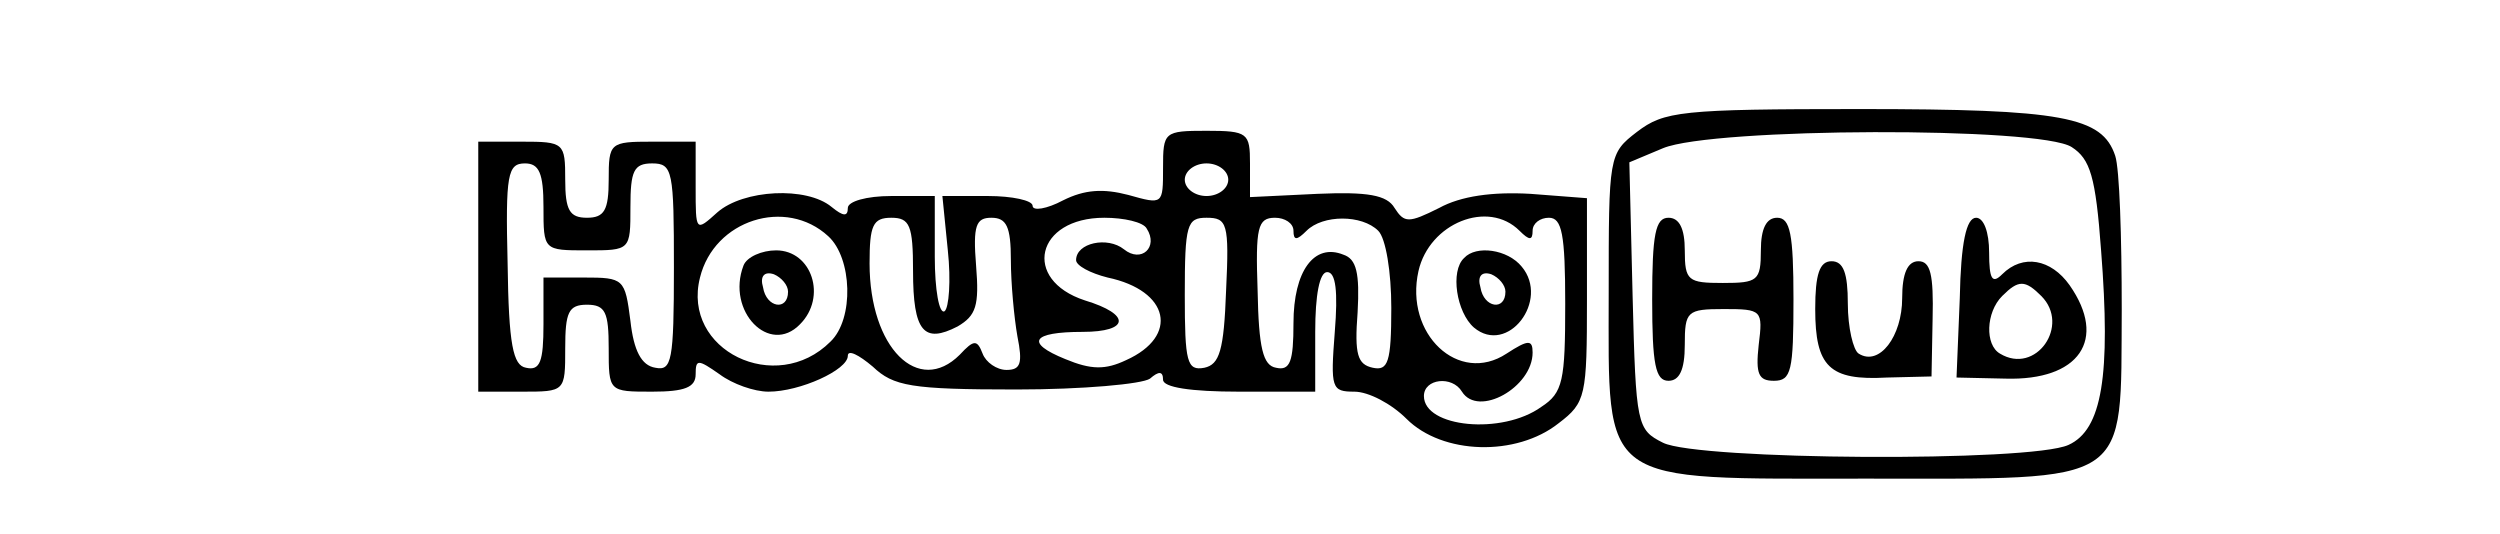
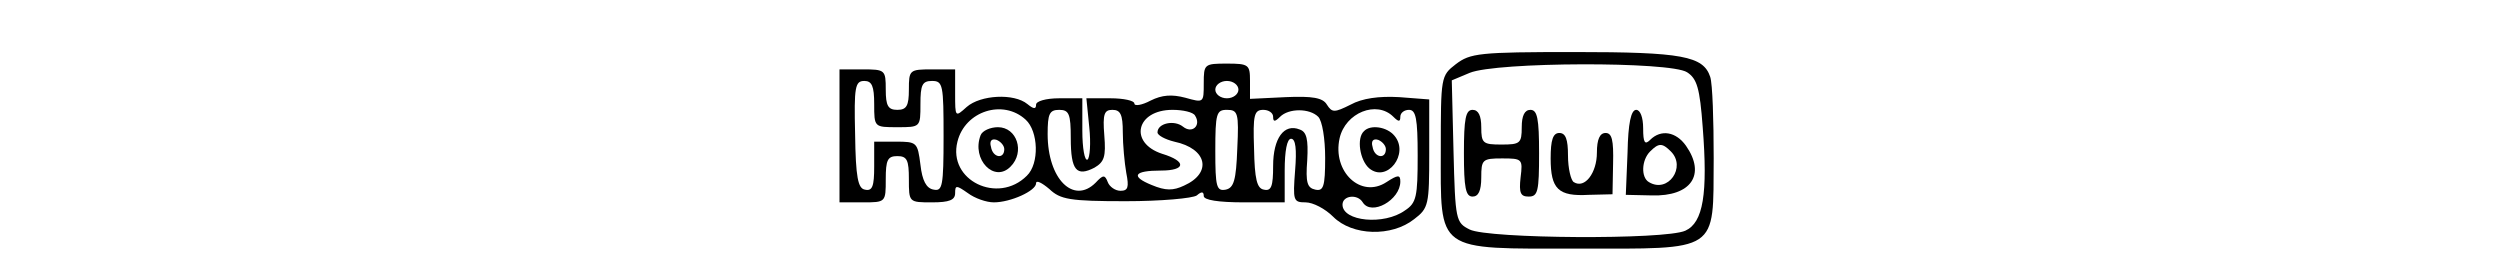
- <svg xmlns="http://www.w3.org/2000/svg" version="1.0" width="150pt" height="32pt" viewBox="30 0 230 47" preserveAspectRatio="xMidYMid meet">
+ <svg xmlns="http://www.w3.org/2000/svg" version="1.0" width="230pt" height="25pt" viewBox="30 0 230 47" preserveAspectRatio="xMidYMid meet">
  <g transform="translate(0,47) scale(0.1,-0.1)" fill="#000000" stroke="none">
    <path d="M1806 359 c-26 -20 -26 -22 -26 -148 0 -179 -11 -171 237 -171 246 0 234 -8 235 156 0 66 -2 129 -6 141 -12 36 -48 43 -235 43 -165 0 -180 -2 -205 -21z m400 -14 c17 -11 22 -27 27 -95 9 -115 1 -165 -30 -179 -35 -16 -341 -14 -373 2 -24 12 -25 16 -28 135 l-3 123 31 13 c46 19 347 20 376 1z" />
    <path d="M1820 205 c0 -60 3 -75 15 -75 10 0 15 10 15 33 0 31 2 33 36 33 35 0 36 -1 32 -33 -3 -27 0 -33 14 -33 16 0 18 9 18 75 0 60 -3 75 -15 75 -10 0 -15 -10 -15 -30 0 -28 -3 -30 -35 -30 -32 0 -35 2 -35 30 0 20 -5 30 -15 30 -12 0 -15 -15 -15 -75z" />
    <path d="M2103 206 l-3 -73 45 -1 c68 -2 94 36 59 86 -17 24 -43 29 -62 10 -9 -9 -12 -5 -12 20 0 19 -5 32 -12 32 -9 0 -14 -23 -15 -74z m75 2 c27 -27 -5 -73 -38 -53 -14 8 -13 38 2 53 15 15 21 15 36 0z" />
    <path d="M1970 196 c0 -53 13 -66 66 -63 l41 1 1 53 c1 41 -2 53 -13 53 -10 0 -15 -11 -15 -34 0 -35 -21 -63 -40 -51 -5 3 -10 24 -10 46 0 28 -4 39 -15 39 -11 0 -15 -12 -15 -44z" />
    <path d="M1370 326 c0 -34 0 -34 -32 -25 -23 6 -40 5 -60 -5 -15 -8 -28 -10 -28 -5 0 5 -19 9 -41 9 l-42 0 5 -50 c3 -28 1 -53 -3 -56 -5 -3 -9 20 -9 50 l0 56 -40 0 c-23 0 -40 -5 -40 -11 0 -8 -4 -8 -15 1 -23 19 -81 16 -105 -5 -20 -18 -20 -18 -20 23 l0 42 -40 0 c-39 0 -40 -1 -40 -35 0 -28 -4 -35 -20 -35 -16 0 -20 7 -20 35 0 34 -1 35 -40 35 l-40 0 0 -115 0 -115 40 0 c40 0 40 0 40 40 0 33 3 40 20 40 17 0 20 -7 20 -40 0 -40 0 -40 40 -40 30 0 40 4 40 16 0 14 2 14 22 0 12 -9 32 -16 45 -16 29 0 73 20 73 33 0 6 10 1 23 -10 19 -18 35 -21 132 -21 61 0 116 5 123 10 8 7 12 7 12 -1 0 -7 25 -11 70 -11 l70 0 0 55 c0 34 4 55 11 55 8 0 10 -18 7 -55 -4 -52 -3 -55 18 -55 13 0 34 -11 48 -25 33 -33 101 -35 140 -4 25 19 26 25 26 114 l0 93 -52 4 c-35 2 -64 -2 -84 -13 -28 -14 -32 -14 -41 0 -7 12 -25 15 -71 13 l-62 -3 0 31 c0 28 -2 30 -40 30 -39 0 -40 -1 -40 -34z m-570 -36 c0 -40 0 -40 40 -40 40 0 40 0 40 40 0 33 3 40 20 40 19 0 20 -7 20 -96 0 -86 -2 -95 -17 -92 -13 2 -20 16 -23 43 -5 39 -6 40 -43 40 l-37 0 0 -43 c0 -34 -3 -43 -16 -40 -12 2 -16 21 -17 96 -2 82 0 92 16 92 13 0 17 -9 17 -40z m630 25 c0 -8 -9 -15 -20 -15 -11 0 -20 7 -20 15 0 8 9 15 20 15 11 0 20 -7 20 -15z m-368 -52 c22 -20 24 -76 2 -97 -50 -50 -137 -8 -120 59 13 53 79 74 118 38z m78 -32 c0 -56 10 -67 41 -51 17 10 20 19 17 56 -3 37 0 44 14 44 14 0 18 -8 18 -39 0 -21 3 -53 6 -70 5 -25 3 -31 -10 -31 -9 0 -19 7 -22 15 -5 13 -8 13 -21 -1 -38 -38 -83 6 -83 84 0 35 3 42 20 42 17 0 20 -7 20 -49z m215 39 c11 -17 -5 -32 -21 -19 -15 12 -44 6 -44 -10 0 -5 13 -12 29 -16 57 -12 66 -54 17 -76 -19 -9 -32 -9 -56 1 -37 15 -31 25 16 25 43 0 45 16 2 29 -58 19 -45 76 18 76 18 0 36 -4 39 -10z m73 -57 c-2 -55 -6 -68 -20 -71 -16 -3 -18 5 -18 67 0 65 2 71 20 71 19 0 21 -5 18 -67z m62 55 c0 -9 3 -9 12 0 15 15 51 15 66 0 7 -7 12 -38 12 -71 0 -50 -3 -58 -17 -55 -14 3 -17 12 -14 51 2 36 -1 49 -13 53 -27 11 -46 -15 -46 -63 0 -35 -3 -44 -16 -41 -12 2 -16 18 -17 71 -2 58 0 67 16 67 9 0 17 -5 17 -12z m208 0 c9 -9 12 -9 12 0 0 7 7 12 15 12 12 0 15 -15 15 -79 0 -71 -2 -82 -22 -95 -36 -26 -108 -19 -108 10 0 16 26 19 35 4 15 -24 65 4 65 36 0 12 -4 12 -24 -1 -44 -29 -94 18 -81 76 10 44 64 66 93 37z" />
    <path d="M984 236 c-16 -42 24 -83 52 -54 25 25 11 68 -22 68 -13 0 -27 -6 -30 -14z m41 -24 c0 -18 -20 -15 -23 4 -3 10 1 15 10 12 7 -3 13 -10 13 -16z" />
    <path d="M1647 243 c-13 -12 -7 -50 9 -64 31 -26 70 25 44 56 -13 16 -42 20 -53 8z m38 -31 c0 -18 -20 -15 -23 4 -3 10 1 15 10 12 7 -3 13 -10 13 -16z" />
  </g>
</svg>
